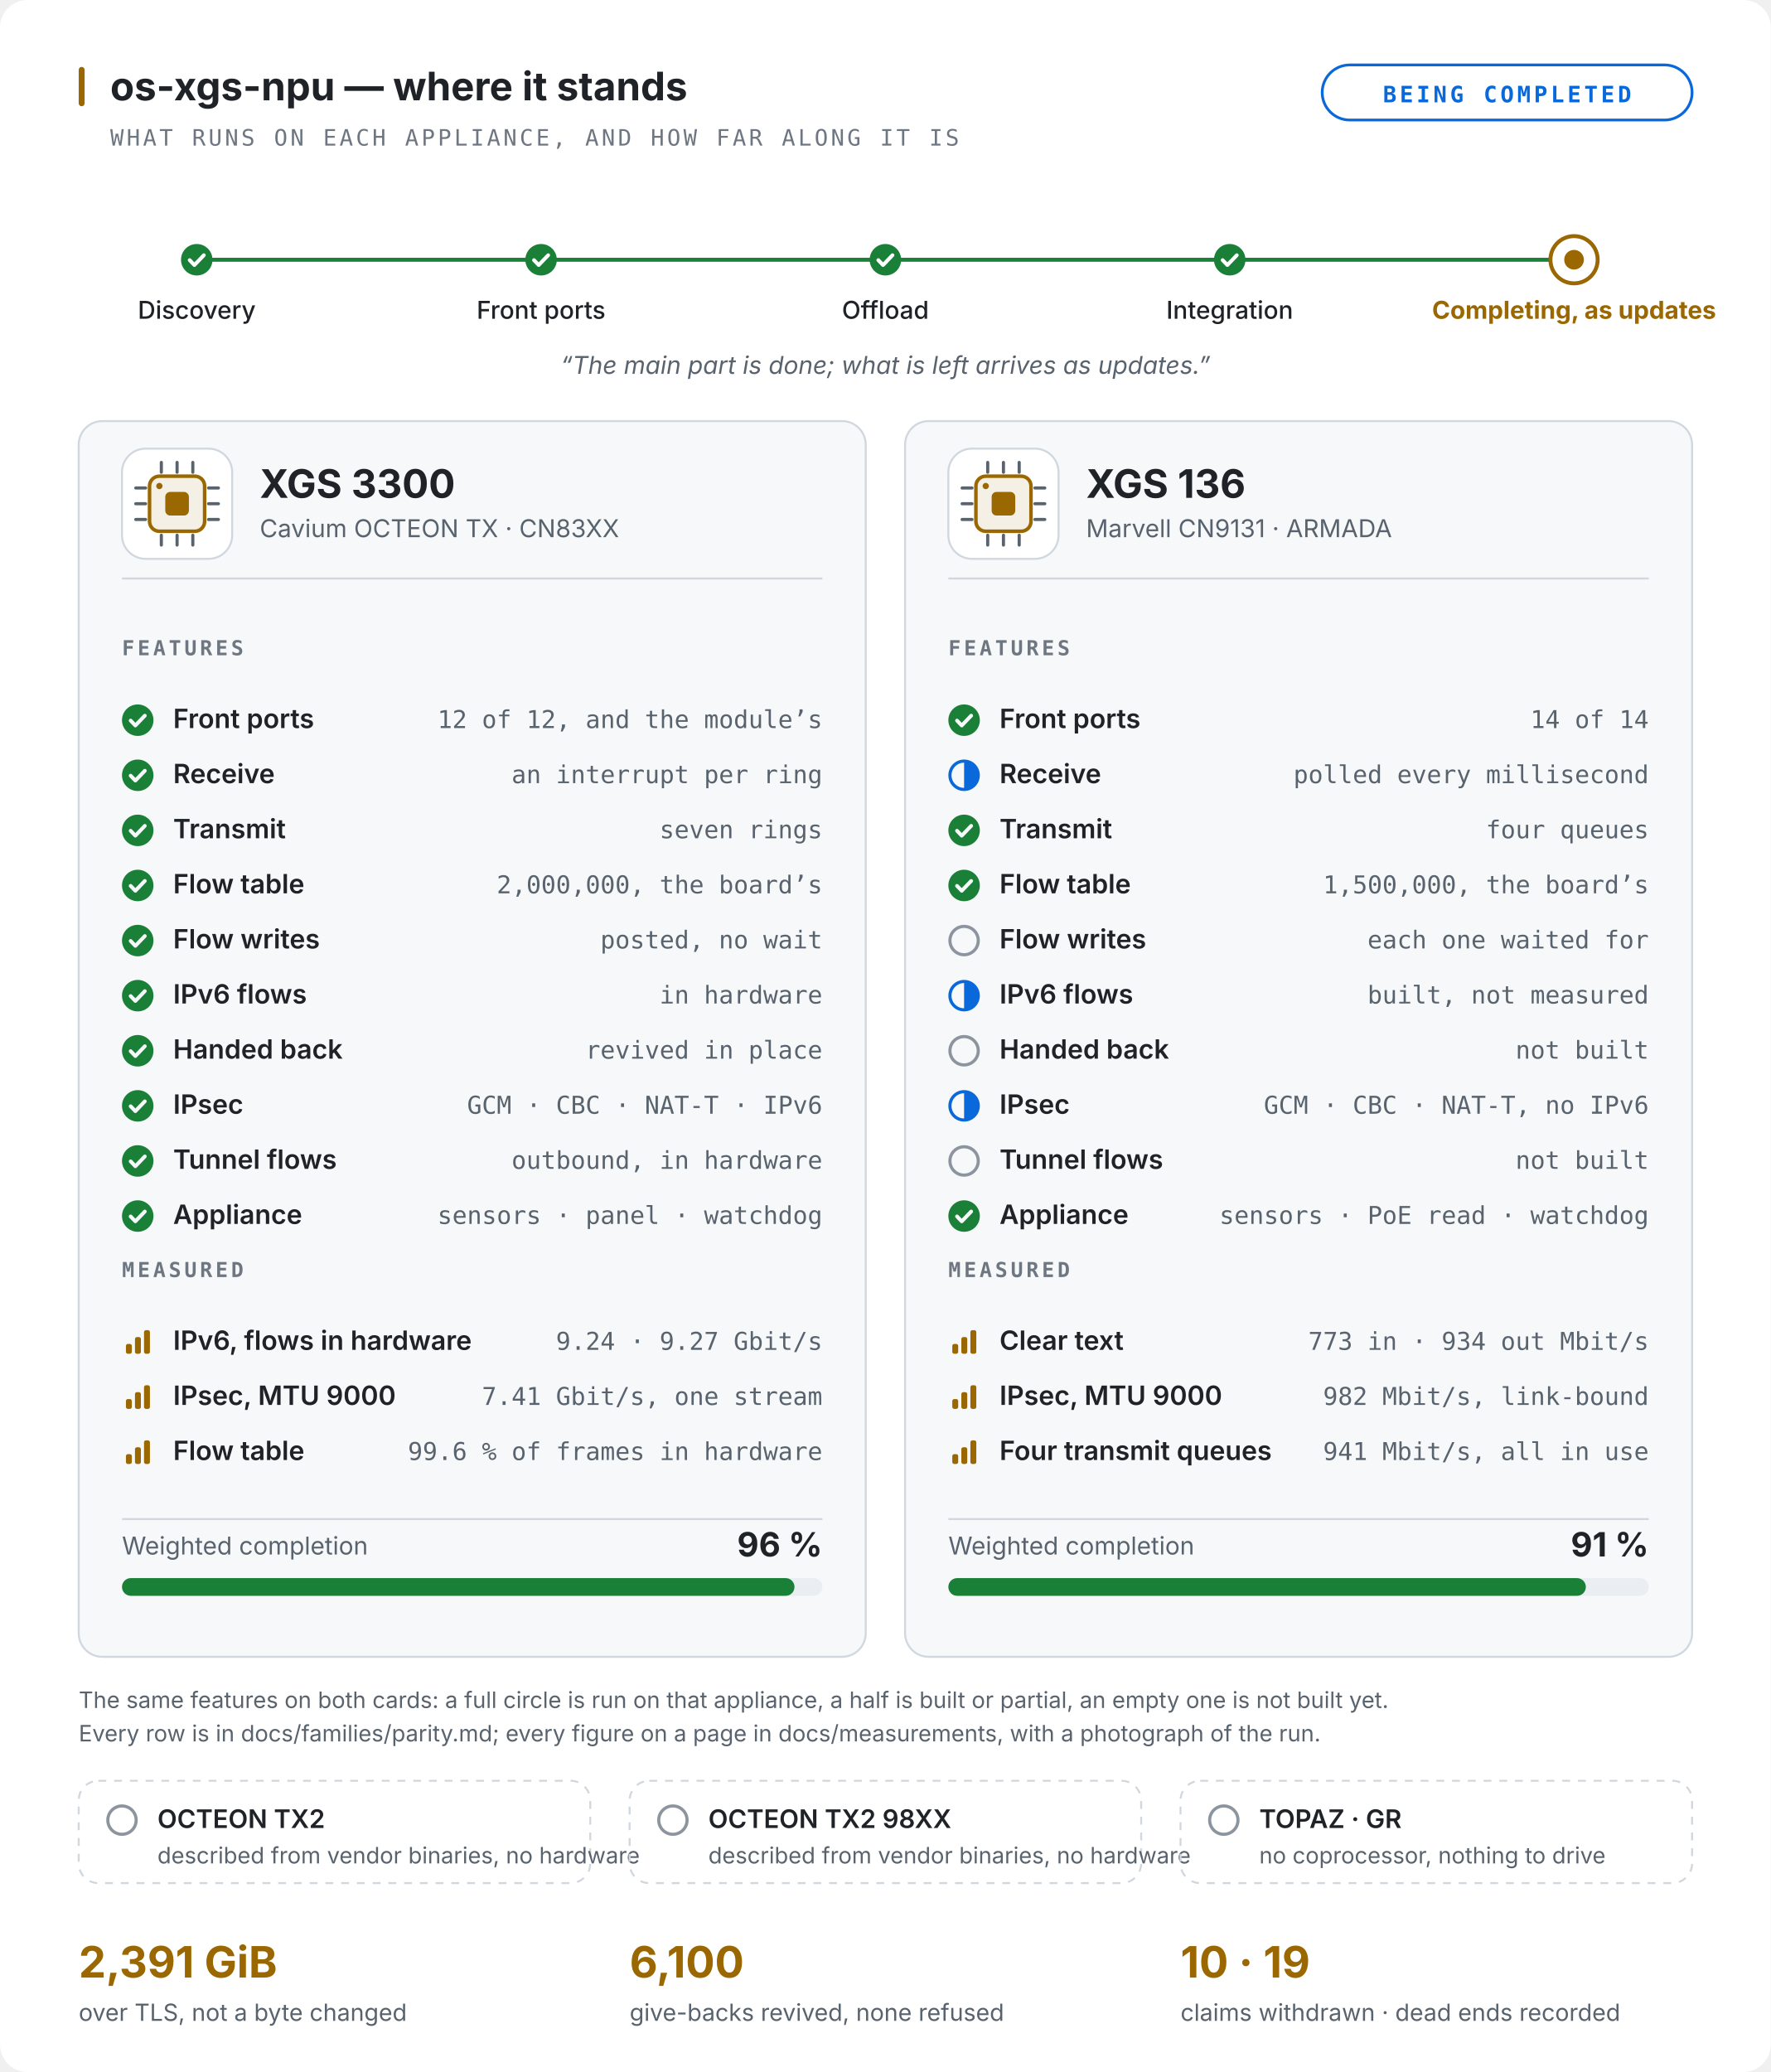
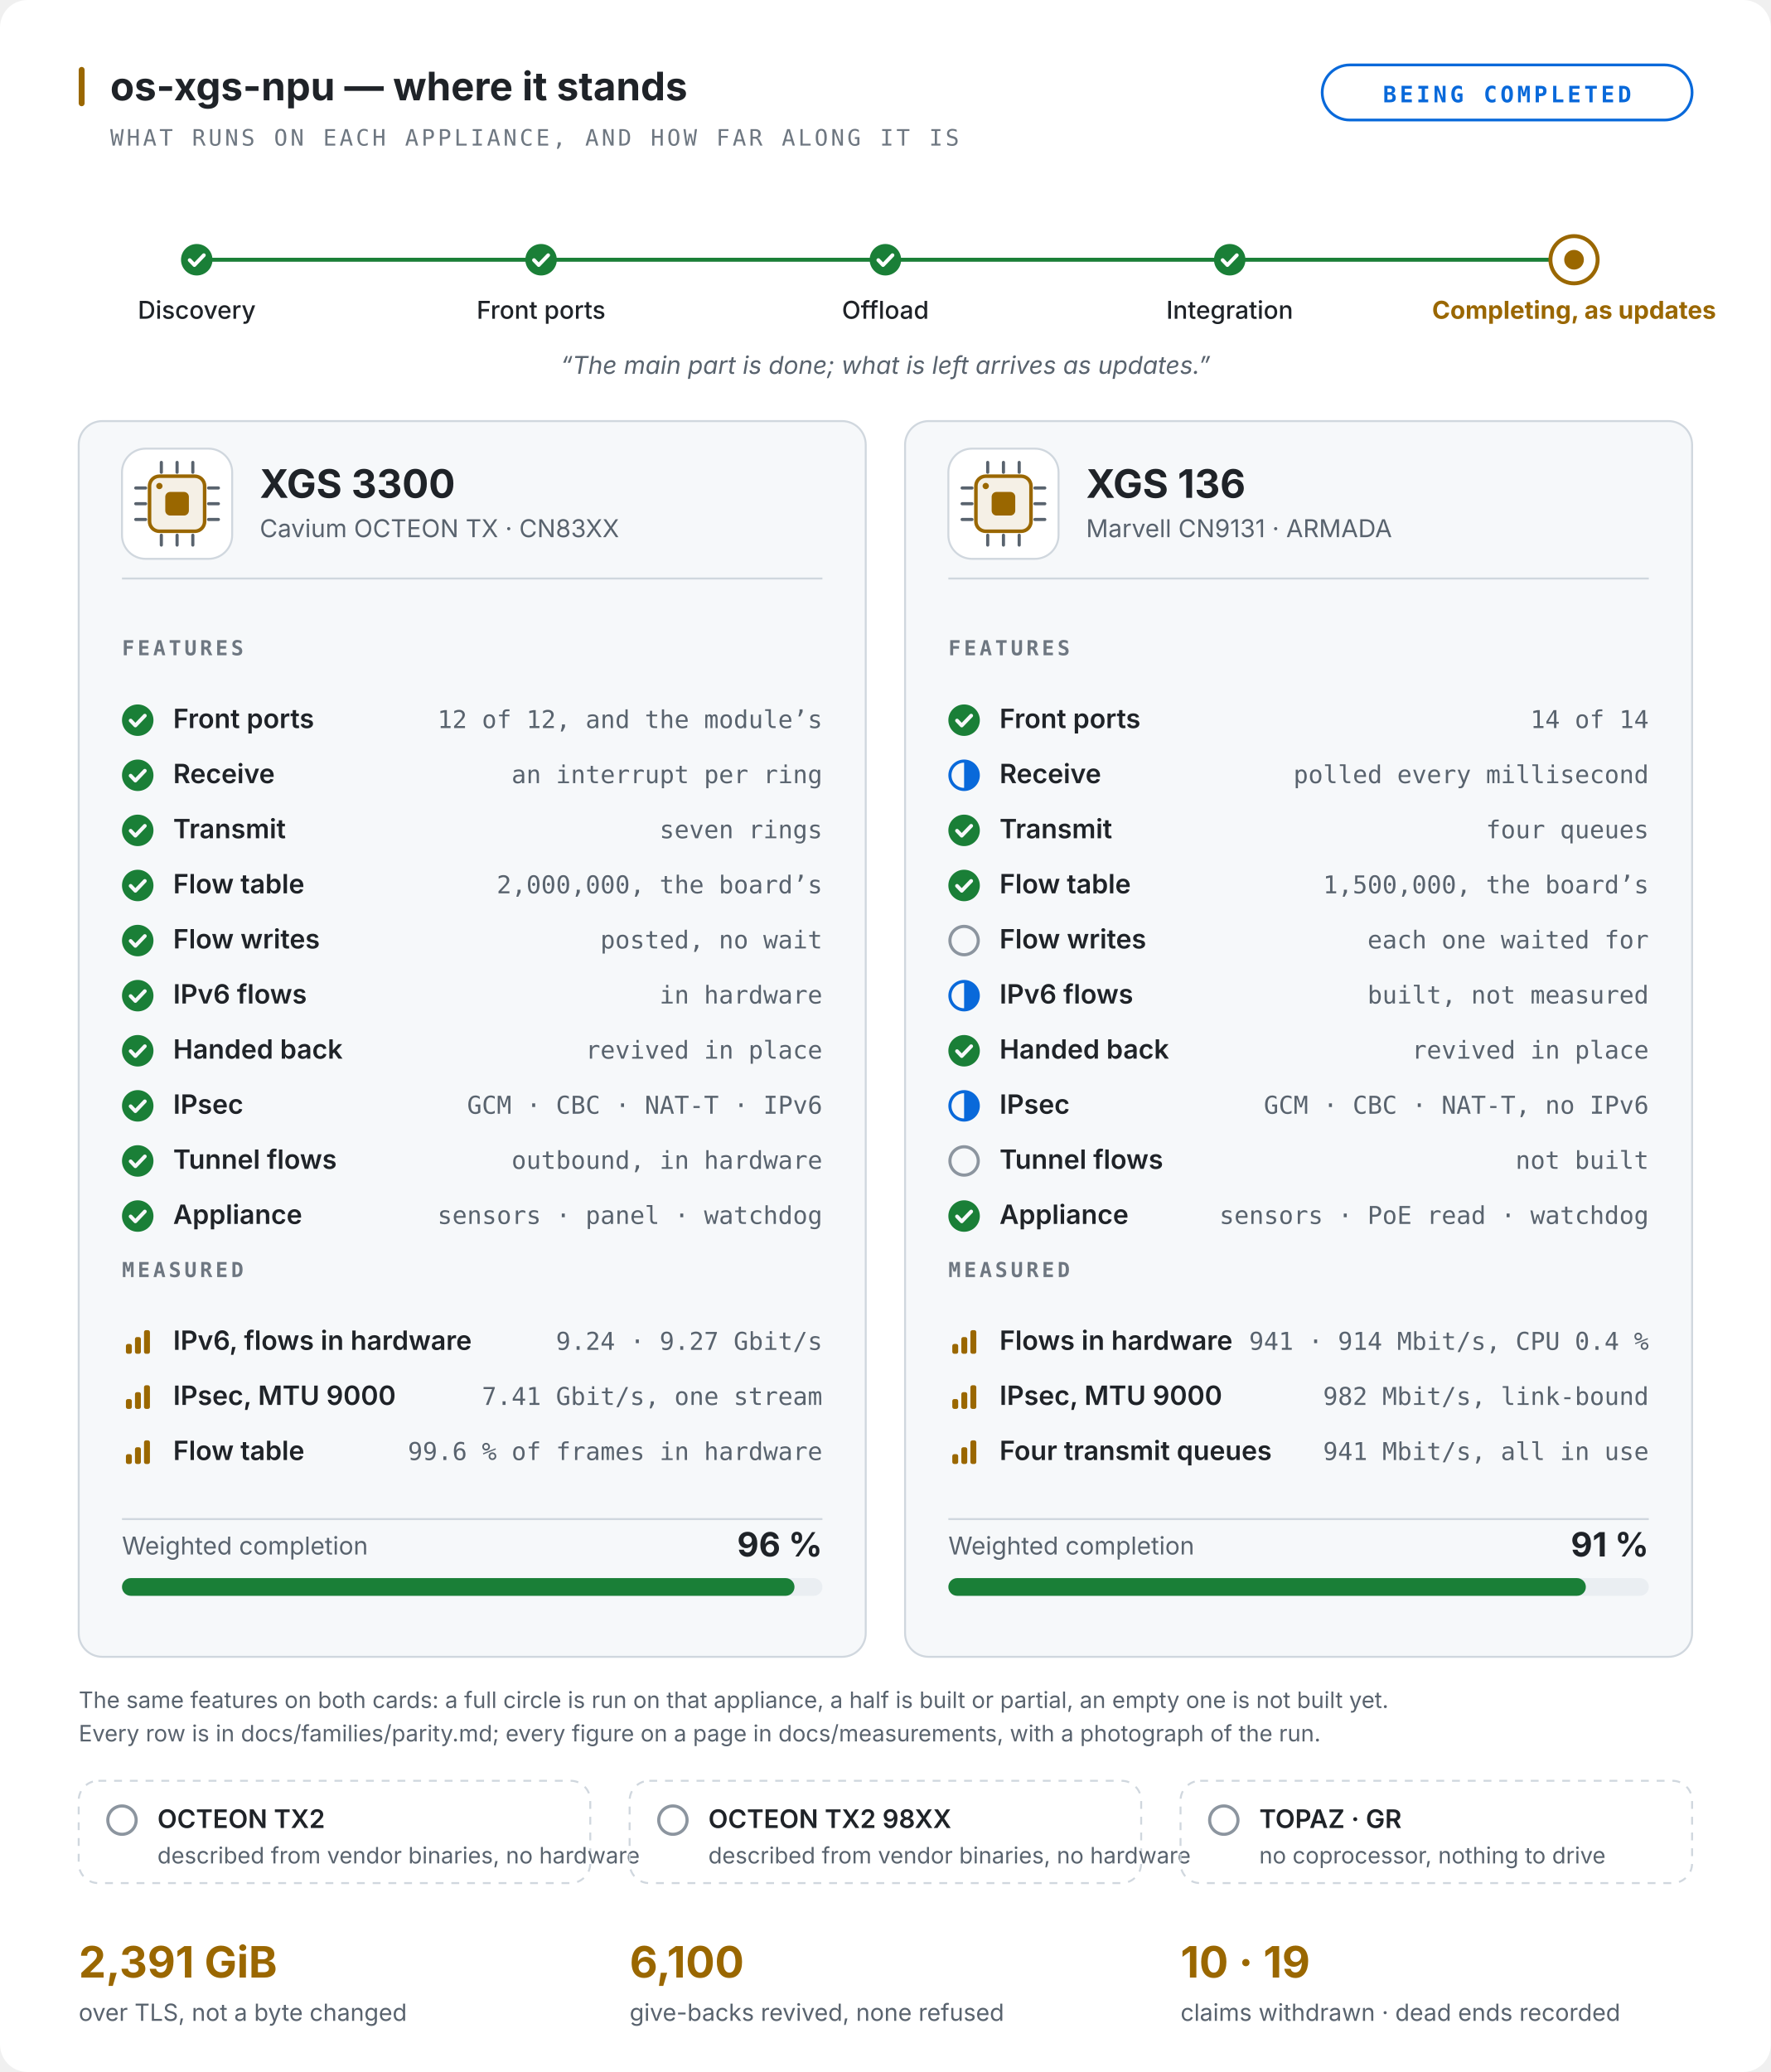
- <svg xmlns="http://www.w3.org/2000/svg" viewBox="0 0 900 1053" width="900" height="1053" role="img" aria-label="os-xgs-npu status. Stage: discovery, front ports, offload and integration done, the work-in-progress notice lifted; what is left being completed as updates. XGS 3300, Cavium OCTEON TX and CN83XX: Front ports: 12 of 12, and the module's; Receive: an interrupt per ring; Transmit: seven rings; Flow table: 2,000,000, the board's; Flow writes: posted, no wait; IPv6 flows: in hardware; Handed back: revived in place; IPsec: GCM and CBC and NAT-T and IPv6; Tunnel flows: outbound, in hardware; Appliance: sensors and panel and watchdog; IPv6, flows in hardware: 9.24 and 9.27 Gbit/s; IPsec, MTU 9000: 7.41 Gbit/s, one stream; Flow table: 99.6 % of frames in hardware; weighted completion 96 per cent. XGS 136, Marvell CN9131 and ARMADA: Front ports: 14 of 14; Receive: polled every millisecond; Transmit: four queues; Flow table: 1,500,000, the board's; Flow writes: each one waited for; IPv6 flows: built, not measured; Handed back: not built; IPsec: GCM and CBC and NAT-T, no IPv6; Tunnel flows: not built; Appliance: sensors and PoE read and watchdog; Clear text: 773 in and 934 out Mbit/s; IPsec, MTU 9000: 982 Mbit/s, link-bound; Four transmit queues: 941 Mbit/s, all in use; weighted completion 91 per cent. OCTEON TX2 and TX2 98XX described only; TOPAZ and GR have no coprocessor. 2,391 GiB over TLS, not a byte changed; 6,100 give-backs revived, none refused; 10 and 19 claims withdrawn and dead ends recorded.">
+ <svg xmlns="http://www.w3.org/2000/svg" viewBox="0 0 900 1053" width="900" height="1053" role="img" aria-label="os-xgs-npu status. Stage: discovery, front ports, offload and integration done, the work-in-progress notice lifted; what is left being completed as updates. XGS 3300, Cavium OCTEON TX and CN83XX: Front ports: 12 of 12, and the module's; Receive: an interrupt per ring; Transmit: seven rings; Flow table: 2,000,000, the board's; Flow writes: posted, no wait; IPv6 flows: in hardware; Handed back: revived in place; IPsec: GCM and CBC and NAT-T and IPv6; Tunnel flows: outbound, in hardware; Appliance: sensors and panel and watchdog; IPv6, flows in hardware: 9.24 and 9.27 Gbit/s; IPsec, MTU 9000: 7.41 Gbit/s, one stream; Flow table: 99.6 % of frames in hardware; weighted completion 96 per cent. XGS 136, Marvell CN9131 and ARMADA: Front ports: 14 of 14; Receive: polled every millisecond; Transmit: four queues; Flow table: 1,500,000, the board's; Flow writes: each one waited for; IPv6 flows: built, not measured; Handed back: revived in place; IPsec: GCM and CBC and NAT-T, no IPv6; Tunnel flows: not built; Appliance: sensors and PoE read and watchdog; Flows in hardware: 941 and 914 Mbit/s, CPU 0.4 %; IPsec, MTU 9000: 982 Mbit/s, link-bound; Four transmit queues: 941 Mbit/s, all in use; weighted completion 91 per cent. OCTEON TX2 and TX2 98XX described only; TOPAZ and GR have no coprocessor. 2,391 GiB over TLS, not a byte changed; 6,100 give-backs revived, none refused; 10 and 19 claims withdrawn and dead ends recorded.">
  <rect width="900" height="1053" rx="14" fill="#FFFFFF" />
  <rect x="40" y="34" width="3" height="20" rx="1.5" fill="#9A6700" />
  <text x="56" y="51" font-family="ui-sans-serif,-apple-system,Segoe UI,Inter,Helvetica,Arial,sans-serif" font-size="20" font-weight="700" fill="#1F2328" text-anchor="start">os-xgs-npu — where it stands</text>
  <text x="56" y="74" font-family="ui-monospace,SFMono-Regular,Menlo,Consolas,monospace" font-size="11.5" font-weight="400" fill="#6E7781" text-anchor="start" letter-spacing="1.4">WHAT RUNS ON EACH APPLIANCE, AND HOW FAR ALONG IT IS</text>
  <rect x="672" y="33" width="188" height="28" rx="14" fill="none" stroke="#0969DA" stroke-width="1.4" />
  <text x="766" y="52" font-family="ui-monospace,SFMono-Regular,Menlo,Consolas,monospace" font-size="11.5" font-weight="700" fill="#0969DA" text-anchor="middle" letter-spacing="1.6">BEING COMPLETED</text>
  <line x1="100" y1="132" x2="800" y2="132" stroke="#D0D7DE" stroke-width="2" />
  <line x1="100" y1="132" x2="800" y2="132" stroke="#1A7F37" stroke-width="2" />
  <circle cx="100" cy="132" r="8" fill="#1A7F37" />
  <path d="M96.4 132.2 l2.4 2.5 l4.8 -5" fill="none" stroke="#FFFFFF" stroke-width="1.9" stroke-linecap="round" stroke-linejoin="round" />
  <text x="100" y="162" font-family="ui-sans-serif,-apple-system,Segoe UI,Inter,Helvetica,Arial,sans-serif" font-size="12.5" font-weight="500" fill="#1F2328" text-anchor="middle">Discovery</text>
  <circle cx="275" cy="132" r="8" fill="#1A7F37" />
  <path d="M271.4 132.2 l2.4 2.5 l4.8 -5" fill="none" stroke="#FFFFFF" stroke-width="1.9" stroke-linecap="round" stroke-linejoin="round" />
  <text x="275" y="162" font-family="ui-sans-serif,-apple-system,Segoe UI,Inter,Helvetica,Arial,sans-serif" font-size="12.5" font-weight="500" fill="#1F2328" text-anchor="middle">Front ports</text>
  <circle cx="450" cy="132" r="8" fill="#1A7F37" />
  <path d="M446.4 132.2 l2.4 2.5 l4.8 -5" fill="none" stroke="#FFFFFF" stroke-width="1.9" stroke-linecap="round" stroke-linejoin="round" />
  <text x="450" y="162" font-family="ui-sans-serif,-apple-system,Segoe UI,Inter,Helvetica,Arial,sans-serif" font-size="12.5" font-weight="500" fill="#1F2328" text-anchor="middle">Offload</text>
  <circle cx="625" cy="132" r="8" fill="#1A7F37" />
  <path d="M621.4 132.2 l2.4 2.5 l4.8 -5" fill="none" stroke="#FFFFFF" stroke-width="1.9" stroke-linecap="round" stroke-linejoin="round" />
  <text x="625" y="162" font-family="ui-sans-serif,-apple-system,Segoe UI,Inter,Helvetica,Arial,sans-serif" font-size="12.5" font-weight="500" fill="#1F2328" text-anchor="middle">Integration</text>
  <circle cx="800" cy="132" r="12" fill="#FFFFFF" stroke="#9A6700" stroke-width="2" />
  <circle cx="800" cy="132" r="5" fill="#9A6700" />
  <text x="800" y="162" font-family="ui-sans-serif,-apple-system,Segoe UI,Inter,Helvetica,Arial,sans-serif" font-size="12.5" font-weight="700" fill="#9A6700" text-anchor="middle">Completing, as updates</text>
  <text x="450.0" y="190" font-family="ui-sans-serif,-apple-system,Segoe UI,Inter,Helvetica,Arial,sans-serif" font-size="12.5" font-weight="400" fill="#59636E" text-anchor="middle" font-style="italic">“The main part is done; what is left arrives as updates.”</text>
  <rect x="40" y="214" width="400" height="628" rx="12" fill="#F6F8FA" stroke="#D0D7DE" />
  <rect x="62" y="228" width="56" height="56" rx="12" fill="#FFFFFF" stroke="#D0D7DE" />
  <path d="M82.0 240.0 v-5 M82.0 272.0 v5 M74.0 248.0 h-5 M106.0 248.0 h5" stroke="#59636E" stroke-width="1.6" stroke-linecap="round" fill="none" />
  <path d="M90.0 240.0 v-5 M90.0 272.0 v5 M74.0 256.0 h-5 M106.0 256.0 h5" stroke="#59636E" stroke-width="1.6" stroke-linecap="round" fill="none" />
  <path d="M98.0 240.0 v-5 M98.0 272.0 v5 M74.0 264.0 h-5 M106.0 264.0 h5" stroke="#59636E" stroke-width="1.6" stroke-linecap="round" fill="none" />
  <rect x="76.0" y="242.0" width="28" height="28" rx="5" fill="#9A6700" fill-opacity="0.10" stroke="#9A6700" stroke-width="1.8" />
  <rect x="84.0" y="250.0" width="12" height="12" rx="2.5" fill="#9A6700" />
  <circle cx="81.0" cy="247.0" r="1.6" fill="#9A6700" />
  <text x="132" y="253" font-family="ui-sans-serif,-apple-system,Segoe UI,Inter,Helvetica,Arial,sans-serif" font-size="20" font-weight="700" fill="#1F2328" text-anchor="start">XGS 3300</text>
  <text x="132" y="273" font-family="ui-sans-serif,-apple-system,Segoe UI,Inter,Helvetica,Arial,sans-serif" font-size="12.5" font-weight="400" fill="#59636E" text-anchor="start">Cavium OCTEON TX · CN83XX</text>
  <line x1="62" y1="294" x2="418" y2="294" stroke="#D0D7DE" />
  <text x="62" y="333" font-family="ui-monospace,SFMono-Regular,Menlo,Consolas,monospace" font-size="10.5" font-weight="700" fill="#6E7781" text-anchor="start" letter-spacing="1.6">FEATURES</text>
  <circle cx="70" cy="366" r="8" fill="#1A7F37" />
  <path d="M66.4 366.2 l2.4 2.5 l4.8 -5" fill="none" stroke="#F6F8FA" stroke-width="1.9" stroke-linecap="round" stroke-linejoin="round" />
  <text x="88" y="370" font-family="ui-sans-serif,-apple-system,Segoe UI,Inter,Helvetica,Arial,sans-serif" font-size="13.5" font-weight="600" fill="#1F2328" text-anchor="start">Front ports</text>
  <text x="418" y="370" font-family="ui-monospace,SFMono-Regular,Menlo,Consolas,monospace" font-size="12.5" font-weight="400" fill="#59636E" text-anchor="end">12 of 12, and the module’s</text>
  <circle cx="70" cy="394" r="8" fill="#1A7F37" />
  <path d="M66.4 394.2 l2.4 2.5 l4.8 -5" fill="none" stroke="#F6F8FA" stroke-width="1.9" stroke-linecap="round" stroke-linejoin="round" />
  <text x="88" y="398" font-family="ui-sans-serif,-apple-system,Segoe UI,Inter,Helvetica,Arial,sans-serif" font-size="13.5" font-weight="600" fill="#1F2328" text-anchor="start">Receive</text>
  <text x="418" y="398" font-family="ui-monospace,SFMono-Regular,Menlo,Consolas,monospace" font-size="12.5" font-weight="400" fill="#59636E" text-anchor="end">an interrupt per ring</text>
  <circle cx="70" cy="422" r="8" fill="#1A7F37" />
  <path d="M66.4 422.2 l2.4 2.5 l4.8 -5" fill="none" stroke="#F6F8FA" stroke-width="1.9" stroke-linecap="round" stroke-linejoin="round" />
  <text x="88" y="426" font-family="ui-sans-serif,-apple-system,Segoe UI,Inter,Helvetica,Arial,sans-serif" font-size="13.5" font-weight="600" fill="#1F2328" text-anchor="start">Transmit</text>
  <text x="418" y="426" font-family="ui-monospace,SFMono-Regular,Menlo,Consolas,monospace" font-size="12.5" font-weight="400" fill="#59636E" text-anchor="end">seven rings</text>
  <circle cx="70" cy="450" r="8" fill="#1A7F37" />
  <path d="M66.4 450.2 l2.4 2.5 l4.8 -5" fill="none" stroke="#F6F8FA" stroke-width="1.9" stroke-linecap="round" stroke-linejoin="round" />
  <text x="88" y="454" font-family="ui-sans-serif,-apple-system,Segoe UI,Inter,Helvetica,Arial,sans-serif" font-size="13.5" font-weight="600" fill="#1F2328" text-anchor="start">Flow table</text>
  <text x="418" y="454" font-family="ui-monospace,SFMono-Regular,Menlo,Consolas,monospace" font-size="12.5" font-weight="400" fill="#59636E" text-anchor="end">2,000,000, the board’s</text>
  <circle cx="70" cy="478" r="8" fill="#1A7F37" />
  <path d="M66.4 478.2 l2.4 2.5 l4.8 -5" fill="none" stroke="#F6F8FA" stroke-width="1.9" stroke-linecap="round" stroke-linejoin="round" />
  <text x="88" y="482" font-family="ui-sans-serif,-apple-system,Segoe UI,Inter,Helvetica,Arial,sans-serif" font-size="13.5" font-weight="600" fill="#1F2328" text-anchor="start">Flow writes</text>
  <text x="418" y="482" font-family="ui-monospace,SFMono-Regular,Menlo,Consolas,monospace" font-size="12.5" font-weight="400" fill="#59636E" text-anchor="end">posted, no wait</text>
  <circle cx="70" cy="506" r="8" fill="#1A7F37" />
  <path d="M66.4 506.2 l2.4 2.5 l4.8 -5" fill="none" stroke="#F6F8FA" stroke-width="1.9" stroke-linecap="round" stroke-linejoin="round" />
  <text x="88" y="510" font-family="ui-sans-serif,-apple-system,Segoe UI,Inter,Helvetica,Arial,sans-serif" font-size="13.5" font-weight="600" fill="#1F2328" text-anchor="start">IPv6 flows</text>
  <text x="418" y="510" font-family="ui-monospace,SFMono-Regular,Menlo,Consolas,monospace" font-size="12.5" font-weight="400" fill="#59636E" text-anchor="end">in hardware</text>
  <circle cx="70" cy="534" r="8" fill="#1A7F37" />
  <path d="M66.4 534.2 l2.4 2.5 l4.8 -5" fill="none" stroke="#F6F8FA" stroke-width="1.9" stroke-linecap="round" stroke-linejoin="round" />
  <text x="88" y="538" font-family="ui-sans-serif,-apple-system,Segoe UI,Inter,Helvetica,Arial,sans-serif" font-size="13.5" font-weight="600" fill="#1F2328" text-anchor="start">Handed back</text>
  <text x="418" y="538" font-family="ui-monospace,SFMono-Regular,Menlo,Consolas,monospace" font-size="12.5" font-weight="400" fill="#59636E" text-anchor="end">revived in place</text>
  <circle cx="70" cy="562" r="8" fill="#1A7F37" />
  <path d="M66.4 562.2 l2.4 2.5 l4.8 -5" fill="none" stroke="#F6F8FA" stroke-width="1.9" stroke-linecap="round" stroke-linejoin="round" />
  <text x="88" y="566" font-family="ui-sans-serif,-apple-system,Segoe UI,Inter,Helvetica,Arial,sans-serif" font-size="13.5" font-weight="600" fill="#1F2328" text-anchor="start">IPsec</text>
  <text x="418" y="566" font-family="ui-monospace,SFMono-Regular,Menlo,Consolas,monospace" font-size="12.5" font-weight="400" fill="#59636E" text-anchor="end">GCM · CBC · NAT-T · IPv6</text>
  <circle cx="70" cy="590" r="8" fill="#1A7F37" />
  <path d="M66.4 590.2 l2.4 2.5 l4.8 -5" fill="none" stroke="#F6F8FA" stroke-width="1.9" stroke-linecap="round" stroke-linejoin="round" />
  <text x="88" y="594" font-family="ui-sans-serif,-apple-system,Segoe UI,Inter,Helvetica,Arial,sans-serif" font-size="13.5" font-weight="600" fill="#1F2328" text-anchor="start">Tunnel flows</text>
  <text x="418" y="594" font-family="ui-monospace,SFMono-Regular,Menlo,Consolas,monospace" font-size="12.5" font-weight="400" fill="#59636E" text-anchor="end">outbound, in hardware</text>
  <circle cx="70" cy="618" r="8" fill="#1A7F37" />
  <path d="M66.4 618.2 l2.4 2.5 l4.8 -5" fill="none" stroke="#F6F8FA" stroke-width="1.9" stroke-linecap="round" stroke-linejoin="round" />
  <text x="88" y="622" font-family="ui-sans-serif,-apple-system,Segoe UI,Inter,Helvetica,Arial,sans-serif" font-size="13.5" font-weight="600" fill="#1F2328" text-anchor="start">Appliance</text>
  <text x="418" y="622" font-family="ui-monospace,SFMono-Regular,Menlo,Consolas,monospace" font-size="12.5" font-weight="400" fill="#59636E" text-anchor="end">sensors · panel · watchdog</text>
  <text x="62" y="649" font-family="ui-monospace,SFMono-Regular,Menlo,Consolas,monospace" font-size="10.5" font-weight="700" fill="#6E7781" text-anchor="start" letter-spacing="1.6">MEASURED</text>
  <rect x="64.0" y="683" width="3" height="5" rx="1" fill="#9A6700" />
  <rect x="68.6" y="679.5" width="3" height="8.5" rx="1" fill="#9A6700" />
  <rect x="73.2" y="676" width="3" height="12" rx="1" fill="#9A6700" />
  <text x="88" y="686" font-family="ui-sans-serif,-apple-system,Segoe UI,Inter,Helvetica,Arial,sans-serif" font-size="13.5" font-weight="600" fill="#1F2328" text-anchor="start">IPv6, flows in hardware</text>
  <text x="418" y="686" font-family="ui-monospace,SFMono-Regular,Menlo,Consolas,monospace" font-size="12.5" font-weight="400" fill="#59636E" text-anchor="end">9.24 · 9.27 Gbit/s</text>
  <rect x="64.0" y="711" width="3" height="5" rx="1" fill="#9A6700" />
  <rect x="68.6" y="707.5" width="3" height="8.5" rx="1" fill="#9A6700" />
  <rect x="73.2" y="704" width="3" height="12" rx="1" fill="#9A6700" />
  <text x="88" y="714" font-family="ui-sans-serif,-apple-system,Segoe UI,Inter,Helvetica,Arial,sans-serif" font-size="13.5" font-weight="600" fill="#1F2328" text-anchor="start">IPsec, MTU 9000</text>
  <text x="418" y="714" font-family="ui-monospace,SFMono-Regular,Menlo,Consolas,monospace" font-size="12.5" font-weight="400" fill="#59636E" text-anchor="end">7.41 Gbit/s, one stream</text>
  <rect x="64.0" y="739" width="3" height="5" rx="1" fill="#9A6700" />
  <rect x="68.6" y="735.5" width="3" height="8.5" rx="1" fill="#9A6700" />
  <rect x="73.2" y="732" width="3" height="12" rx="1" fill="#9A6700" />
  <text x="88" y="742" font-family="ui-sans-serif,-apple-system,Segoe UI,Inter,Helvetica,Arial,sans-serif" font-size="13.5" font-weight="600" fill="#1F2328" text-anchor="start">Flow table</text>
  <text x="418" y="742" font-family="ui-monospace,SFMono-Regular,Menlo,Consolas,monospace" font-size="12.5" font-weight="400" fill="#59636E" text-anchor="end">99.6 % of frames in hardware</text>
  <line x1="62" y1="772" x2="418" y2="772" stroke="#D0D7DE" />
  <text x="62" y="790" font-family="ui-sans-serif,-apple-system,Segoe UI,Inter,Helvetica,Arial,sans-serif" font-size="12.5" font-weight="400" fill="#59636E" text-anchor="start">Weighted completion</text>
  <text x="418" y="791" font-family="ui-sans-serif,-apple-system,Segoe UI,Inter,Helvetica,Arial,sans-serif" font-size="17" font-weight="700" fill="#1F2328" text-anchor="end">96 %</text>
  <rect x="62" y="802" width="356" height="9" rx="4.5" fill="#EAEEF2" />
  <rect x="62" y="802" width="341.8" height="9" rx="4.5" fill="#1A7F37" />
  <rect x="460" y="214" width="400" height="628" rx="12" fill="#F6F8FA" stroke="#D0D7DE" />
  <rect x="482" y="228" width="56" height="56" rx="12" fill="#FFFFFF" stroke="#D0D7DE" />
  <path d="M502.0 240.0 v-5 M502.0 272.0 v5 M494.0 248.0 h-5 M526.0 248.0 h5" stroke="#59636E" stroke-width="1.6" stroke-linecap="round" fill="none" />
  <path d="M510.0 240.0 v-5 M510.0 272.0 v5 M494.0 256.0 h-5 M526.0 256.0 h5" stroke="#59636E" stroke-width="1.6" stroke-linecap="round" fill="none" />
  <path d="M518.0 240.0 v-5 M518.0 272.0 v5 M494.0 264.0 h-5 M526.0 264.0 h5" stroke="#59636E" stroke-width="1.6" stroke-linecap="round" fill="none" />
  <rect x="496.0" y="242.0" width="28" height="28" rx="5" fill="#9A6700" fill-opacity="0.10" stroke="#9A6700" stroke-width="1.8" />
  <rect x="504.0" y="250.0" width="12" height="12" rx="2.5" fill="#9A6700" />
  <circle cx="501.0" cy="247.0" r="1.6" fill="#9A6700" />
  <text x="552" y="253" font-family="ui-sans-serif,-apple-system,Segoe UI,Inter,Helvetica,Arial,sans-serif" font-size="20" font-weight="700" fill="#1F2328" text-anchor="start">XGS 136</text>
  <text x="552" y="273" font-family="ui-sans-serif,-apple-system,Segoe UI,Inter,Helvetica,Arial,sans-serif" font-size="12.5" font-weight="400" fill="#59636E" text-anchor="start">Marvell CN9131 · ARMADA</text>
  <line x1="482" y1="294" x2="838" y2="294" stroke="#D0D7DE" />
  <text x="482" y="333" font-family="ui-monospace,SFMono-Regular,Menlo,Consolas,monospace" font-size="10.5" font-weight="700" fill="#6E7781" text-anchor="start" letter-spacing="1.6">FEATURES</text>
  <circle cx="490" cy="366" r="8" fill="#1A7F37" />
  <path d="M486.4 366.2 l2.4 2.5 l4.8 -5" fill="none" stroke="#F6F8FA" stroke-width="1.9" stroke-linecap="round" stroke-linejoin="round" />
  <text x="508" y="370" font-family="ui-sans-serif,-apple-system,Segoe UI,Inter,Helvetica,Arial,sans-serif" font-size="13.5" font-weight="600" fill="#1F2328" text-anchor="start">Front ports</text>
  <text x="838" y="370" font-family="ui-monospace,SFMono-Regular,Menlo,Consolas,monospace" font-size="12.5" font-weight="400" fill="#59636E" text-anchor="end">14 of 14</text>
  <circle cx="490" cy="394" r="7.2" fill="none" stroke="#0969DA" stroke-width="1.6" />
  <path d="M490 386.8 A7.2 7.2 0 0 1 490 401.2 Z" fill="#0969DA" />
  <text x="508" y="398" font-family="ui-sans-serif,-apple-system,Segoe UI,Inter,Helvetica,Arial,sans-serif" font-size="13.5" font-weight="600" fill="#1F2328" text-anchor="start">Receive</text>
  <text x="838" y="398" font-family="ui-monospace,SFMono-Regular,Menlo,Consolas,monospace" font-size="12.5" font-weight="400" fill="#59636E" text-anchor="end">polled every millisecond</text>
  <circle cx="490" cy="422" r="8" fill="#1A7F37" />
  <path d="M486.4 422.2 l2.4 2.5 l4.8 -5" fill="none" stroke="#F6F8FA" stroke-width="1.9" stroke-linecap="round" stroke-linejoin="round" />
  <text x="508" y="426" font-family="ui-sans-serif,-apple-system,Segoe UI,Inter,Helvetica,Arial,sans-serif" font-size="13.5" font-weight="600" fill="#1F2328" text-anchor="start">Transmit</text>
  <text x="838" y="426" font-family="ui-monospace,SFMono-Regular,Menlo,Consolas,monospace" font-size="12.5" font-weight="400" fill="#59636E" text-anchor="end">four queues</text>
  <circle cx="490" cy="450" r="8" fill="#1A7F37" />
  <path d="M486.4 450.2 l2.4 2.5 l4.8 -5" fill="none" stroke="#F6F8FA" stroke-width="1.9" stroke-linecap="round" stroke-linejoin="round" />
  <text x="508" y="454" font-family="ui-sans-serif,-apple-system,Segoe UI,Inter,Helvetica,Arial,sans-serif" font-size="13.5" font-weight="600" fill="#1F2328" text-anchor="start">Flow table</text>
  <text x="838" y="454" font-family="ui-monospace,SFMono-Regular,Menlo,Consolas,monospace" font-size="12.5" font-weight="400" fill="#59636E" text-anchor="end">1,500,000, the board’s</text>
  <circle cx="490" cy="478" r="7.2" fill="none" stroke="#8C959F" stroke-width="1.6" />
  <text x="508" y="482" font-family="ui-sans-serif,-apple-system,Segoe UI,Inter,Helvetica,Arial,sans-serif" font-size="13.5" font-weight="600" fill="#1F2328" text-anchor="start">Flow writes</text>
  <text x="838" y="482" font-family="ui-monospace,SFMono-Regular,Menlo,Consolas,monospace" font-size="12.5" font-weight="400" fill="#59636E" text-anchor="end">each one waited for</text>
  <circle cx="490" cy="506" r="7.2" fill="none" stroke="#0969DA" stroke-width="1.6" />
  <path d="M490 498.8 A7.2 7.2 0 0 1 490 513.2 Z" fill="#0969DA" />
  <text x="508" y="510" font-family="ui-sans-serif,-apple-system,Segoe UI,Inter,Helvetica,Arial,sans-serif" font-size="13.5" font-weight="600" fill="#1F2328" text-anchor="start">IPv6 flows</text>
  <text x="838" y="510" font-family="ui-monospace,SFMono-Regular,Menlo,Consolas,monospace" font-size="12.5" font-weight="400" fill="#59636E" text-anchor="end">built, not measured</text>
-   <circle cx="490" cy="534" r="7.2" fill="none" stroke="#8C959F" stroke-width="1.6" />
+   <circle cx="490" cy="534" r="8" fill="#1A7F37" />
+   <path d="M486.4 534.2 l2.4 2.5 l4.8 -5" fill="none" stroke="#F6F8FA" stroke-width="1.9" stroke-linecap="round" stroke-linejoin="round" />
  <text x="508" y="538" font-family="ui-sans-serif,-apple-system,Segoe UI,Inter,Helvetica,Arial,sans-serif" font-size="13.5" font-weight="600" fill="#1F2328" text-anchor="start">Handed back</text>
-   <text x="838" y="538" font-family="ui-monospace,SFMono-Regular,Menlo,Consolas,monospace" font-size="12.5" font-weight="400" fill="#59636E" text-anchor="end">not built</text>
+   <text x="838" y="538" font-family="ui-monospace,SFMono-Regular,Menlo,Consolas,monospace" font-size="12.5" font-weight="400" fill="#59636E" text-anchor="end">revived in place</text>
  <circle cx="490" cy="562" r="7.2" fill="none" stroke="#0969DA" stroke-width="1.6" />
  <path d="M490 554.8 A7.2 7.2 0 0 1 490 569.2 Z" fill="#0969DA" />
  <text x="508" y="566" font-family="ui-sans-serif,-apple-system,Segoe UI,Inter,Helvetica,Arial,sans-serif" font-size="13.5" font-weight="600" fill="#1F2328" text-anchor="start">IPsec</text>
  <text x="838" y="566" font-family="ui-monospace,SFMono-Regular,Menlo,Consolas,monospace" font-size="12.5" font-weight="400" fill="#59636E" text-anchor="end">GCM · CBC · NAT-T, no IPv6</text>
  <circle cx="490" cy="590" r="7.2" fill="none" stroke="#8C959F" stroke-width="1.6" />
  <text x="508" y="594" font-family="ui-sans-serif,-apple-system,Segoe UI,Inter,Helvetica,Arial,sans-serif" font-size="13.5" font-weight="600" fill="#1F2328" text-anchor="start">Tunnel flows</text>
  <text x="838" y="594" font-family="ui-monospace,SFMono-Regular,Menlo,Consolas,monospace" font-size="12.5" font-weight="400" fill="#59636E" text-anchor="end">not built</text>
  <circle cx="490" cy="618" r="8" fill="#1A7F37" />
  <path d="M486.4 618.2 l2.4 2.5 l4.8 -5" fill="none" stroke="#F6F8FA" stroke-width="1.9" stroke-linecap="round" stroke-linejoin="round" />
  <text x="508" y="622" font-family="ui-sans-serif,-apple-system,Segoe UI,Inter,Helvetica,Arial,sans-serif" font-size="13.5" font-weight="600" fill="#1F2328" text-anchor="start">Appliance</text>
  <text x="838" y="622" font-family="ui-monospace,SFMono-Regular,Menlo,Consolas,monospace" font-size="12.5" font-weight="400" fill="#59636E" text-anchor="end">sensors · PoE read · watchdog</text>
  <text x="482" y="649" font-family="ui-monospace,SFMono-Regular,Menlo,Consolas,monospace" font-size="10.5" font-weight="700" fill="#6E7781" text-anchor="start" letter-spacing="1.6">MEASURED</text>
  <rect x="484.0" y="683" width="3" height="5" rx="1" fill="#9A6700" />
  <rect x="488.6" y="679.5" width="3" height="8.5" rx="1" fill="#9A6700" />
  <rect x="493.2" y="676" width="3" height="12" rx="1" fill="#9A6700" />
-   <text x="508" y="686" font-family="ui-sans-serif,-apple-system,Segoe UI,Inter,Helvetica,Arial,sans-serif" font-size="13.5" font-weight="600" fill="#1F2328" text-anchor="start">Clear text</text>
-   <text x="838" y="686" font-family="ui-monospace,SFMono-Regular,Menlo,Consolas,monospace" font-size="12.5" font-weight="400" fill="#59636E" text-anchor="end">773 in · 934 out Mbit/s</text>
+   <text x="508" y="686" font-family="ui-sans-serif,-apple-system,Segoe UI,Inter,Helvetica,Arial,sans-serif" font-size="13.5" font-weight="600" fill="#1F2328" text-anchor="start">Flows in hardware</text>
+   <text x="838" y="686" font-family="ui-monospace,SFMono-Regular,Menlo,Consolas,monospace" font-size="12.5" font-weight="400" fill="#59636E" text-anchor="end">941 · 914 Mbit/s, CPU 0.4 %</text>
  <rect x="484.0" y="711" width="3" height="5" rx="1" fill="#9A6700" />
  <rect x="488.6" y="707.5" width="3" height="8.5" rx="1" fill="#9A6700" />
  <rect x="493.2" y="704" width="3" height="12" rx="1" fill="#9A6700" />
  <text x="508" y="714" font-family="ui-sans-serif,-apple-system,Segoe UI,Inter,Helvetica,Arial,sans-serif" font-size="13.5" font-weight="600" fill="#1F2328" text-anchor="start">IPsec, MTU 9000</text>
  <text x="838" y="714" font-family="ui-monospace,SFMono-Regular,Menlo,Consolas,monospace" font-size="12.5" font-weight="400" fill="#59636E" text-anchor="end">982 Mbit/s, link-bound</text>
  <rect x="484.0" y="739" width="3" height="5" rx="1" fill="#9A6700" />
  <rect x="488.6" y="735.5" width="3" height="8.5" rx="1" fill="#9A6700" />
  <rect x="493.2" y="732" width="3" height="12" rx="1" fill="#9A6700" />
  <text x="508" y="742" font-family="ui-sans-serif,-apple-system,Segoe UI,Inter,Helvetica,Arial,sans-serif" font-size="13.5" font-weight="600" fill="#1F2328" text-anchor="start">Four transmit queues</text>
  <text x="838" y="742" font-family="ui-monospace,SFMono-Regular,Menlo,Consolas,monospace" font-size="12.5" font-weight="400" fill="#59636E" text-anchor="end">941 Mbit/s, all in use</text>
  <line x1="482" y1="772" x2="838" y2="772" stroke="#D0D7DE" />
  <text x="482" y="790" font-family="ui-sans-serif,-apple-system,Segoe UI,Inter,Helvetica,Arial,sans-serif" font-size="12.5" font-weight="400" fill="#59636E" text-anchor="start">Weighted completion</text>
  <text x="838" y="791" font-family="ui-sans-serif,-apple-system,Segoe UI,Inter,Helvetica,Arial,sans-serif" font-size="17" font-weight="700" fill="#1F2328" text-anchor="end">91 %</text>
  <rect x="482" y="802" width="356" height="9" rx="4.5" fill="#EAEEF2" />
  <rect x="482" y="802" width="324.0" height="9" rx="4.5" fill="#1A7F37" />
  <text x="40" y="868" font-family="ui-sans-serif,-apple-system,Segoe UI,Inter,Helvetica,Arial,sans-serif" font-size="11.5" font-weight="400" fill="#59636E" text-anchor="start">The same features on both cards: a full circle is run on that appliance, a half is built or partial, an empty one is not built yet.</text>
  <text x="40" y="885" font-family="ui-sans-serif,-apple-system,Segoe UI,Inter,Helvetica,Arial,sans-serif" font-size="11.5" font-weight="400" fill="#59636E" text-anchor="start">Every row is in docs/families/parity.md; every figure on a page in docs/measurements, with a photograph of the run.</text>
  <rect x="40" y="905" width="260" height="52" rx="10" fill="none" stroke="#D0D7DE" stroke-dasharray="4 4" />
  <circle cx="62" cy="925" r="7.2" fill="none" stroke="#8C959F" stroke-width="1.6" />
  <text x="80" y="929" font-family="ui-sans-serif,-apple-system,Segoe UI,Inter,Helvetica,Arial,sans-serif" font-size="13" font-weight="600" fill="#1F2328" text-anchor="start">OCTEON TX2</text>
  <text x="80" y="947" font-family="ui-sans-serif,-apple-system,Segoe UI,Inter,Helvetica,Arial,sans-serif" font-size="11.5" font-weight="400" fill="#59636E" text-anchor="start">described from vendor binaries, no hardware</text>
  <rect x="320" y="905" width="260" height="52" rx="10" fill="none" stroke="#D0D7DE" stroke-dasharray="4 4" />
  <circle cx="342" cy="925" r="7.2" fill="none" stroke="#8C959F" stroke-width="1.6" />
  <text x="360" y="929" font-family="ui-sans-serif,-apple-system,Segoe UI,Inter,Helvetica,Arial,sans-serif" font-size="13" font-weight="600" fill="#1F2328" text-anchor="start">OCTEON TX2 98XX</text>
  <text x="360" y="947" font-family="ui-sans-serif,-apple-system,Segoe UI,Inter,Helvetica,Arial,sans-serif" font-size="11.5" font-weight="400" fill="#59636E" text-anchor="start">described from vendor binaries, no hardware</text>
  <rect x="600" y="905" width="260" height="52" rx="10" fill="none" stroke="#D0D7DE" stroke-dasharray="4 4" />
  <circle cx="622" cy="925" r="7.2" fill="none" stroke="#8C959F" stroke-width="1.6" />
  <text x="640" y="929" font-family="ui-sans-serif,-apple-system,Segoe UI,Inter,Helvetica,Arial,sans-serif" font-size="13" font-weight="600" fill="#1F2328" text-anchor="start">TOPAZ · GR</text>
  <text x="640" y="947" font-family="ui-sans-serif,-apple-system,Segoe UI,Inter,Helvetica,Arial,sans-serif" font-size="11.5" font-weight="400" fill="#59636E" text-anchor="start">no coprocessor, nothing to drive</text>
  <text x="40" y="1005" font-family="ui-sans-serif,-apple-system,Segoe UI,Inter,Helvetica,Arial,sans-serif" font-size="22" font-weight="700" fill="#9A6700" text-anchor="start">2,391 GiB</text>
  <text x="40" y="1027" font-family="ui-sans-serif,-apple-system,Segoe UI,Inter,Helvetica,Arial,sans-serif" font-size="12" font-weight="400" fill="#59636E" text-anchor="start">over TLS, not a byte changed</text>
  <text x="320" y="1005" font-family="ui-sans-serif,-apple-system,Segoe UI,Inter,Helvetica,Arial,sans-serif" font-size="22" font-weight="700" fill="#9A6700" text-anchor="start">6,100</text>
  <text x="320" y="1027" font-family="ui-sans-serif,-apple-system,Segoe UI,Inter,Helvetica,Arial,sans-serif" font-size="12" font-weight="400" fill="#59636E" text-anchor="start">give-backs revived, none refused</text>
  <text x="600" y="1005" font-family="ui-sans-serif,-apple-system,Segoe UI,Inter,Helvetica,Arial,sans-serif" font-size="22" font-weight="700" fill="#9A6700" text-anchor="start">10 · 19</text>
  <text x="600" y="1027" font-family="ui-sans-serif,-apple-system,Segoe UI,Inter,Helvetica,Arial,sans-serif" font-size="12" font-weight="400" fill="#59636E" text-anchor="start">claims withdrawn · dead ends recorded</text>
</svg>
